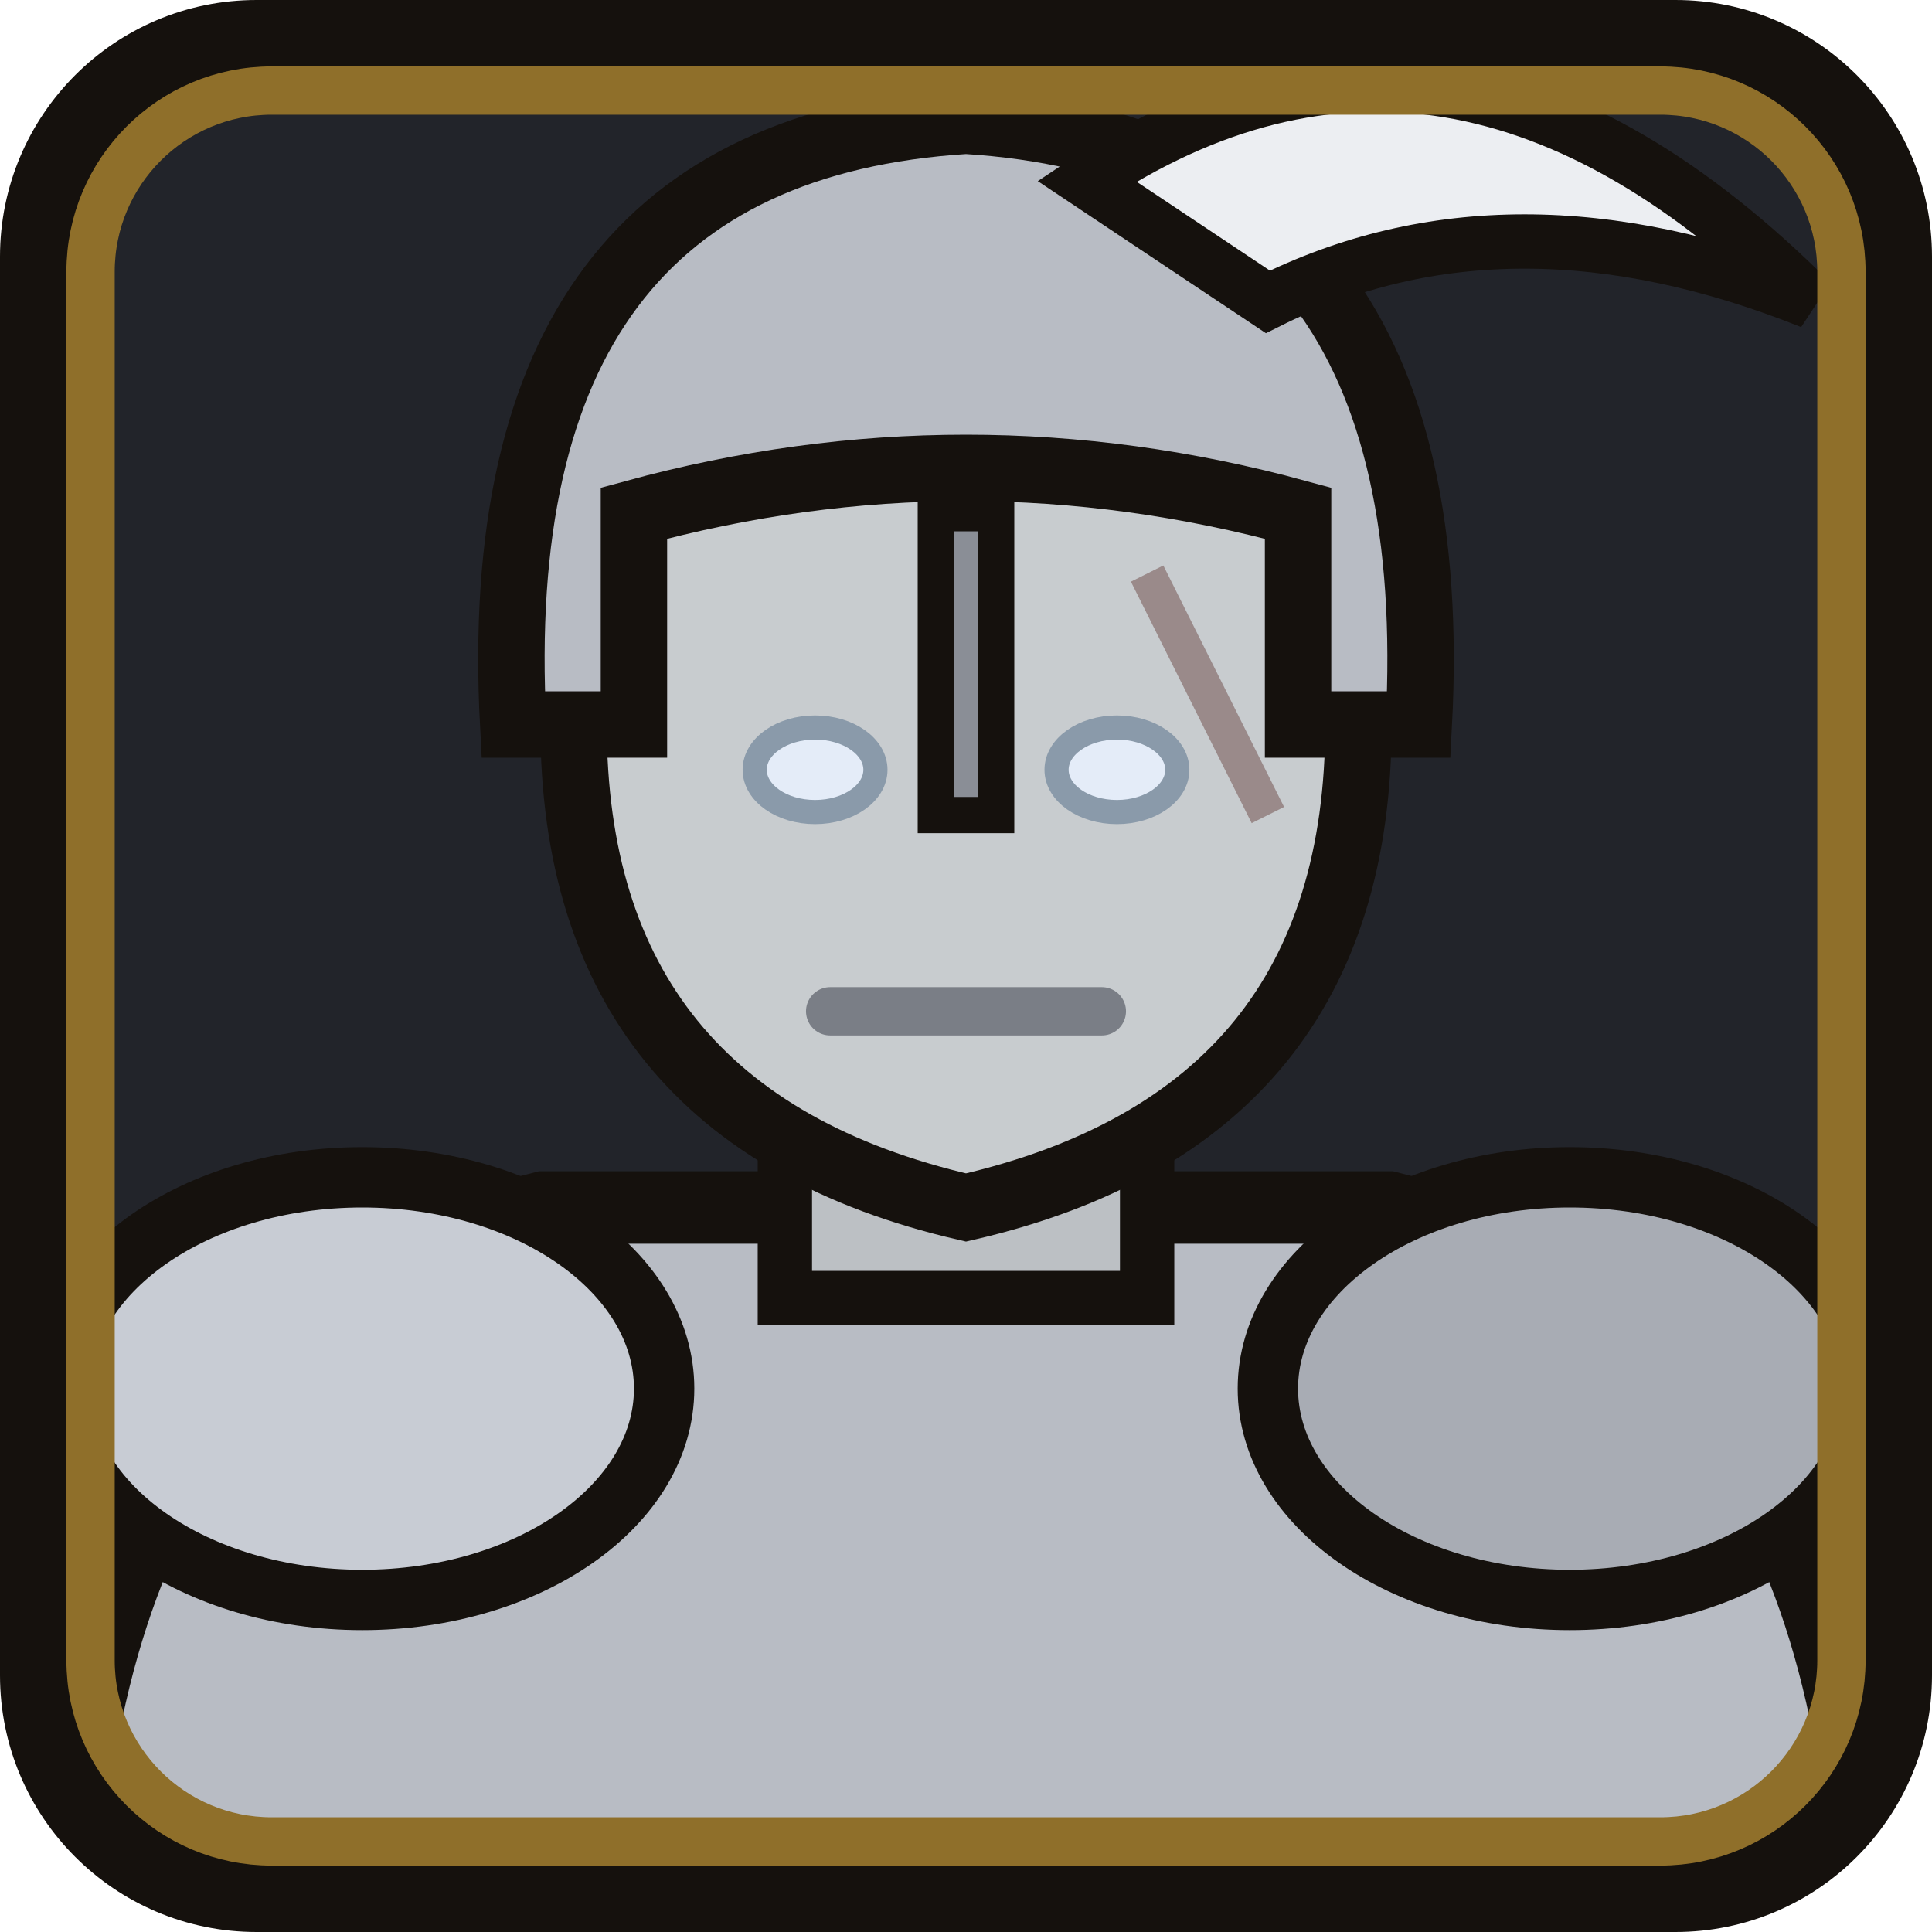
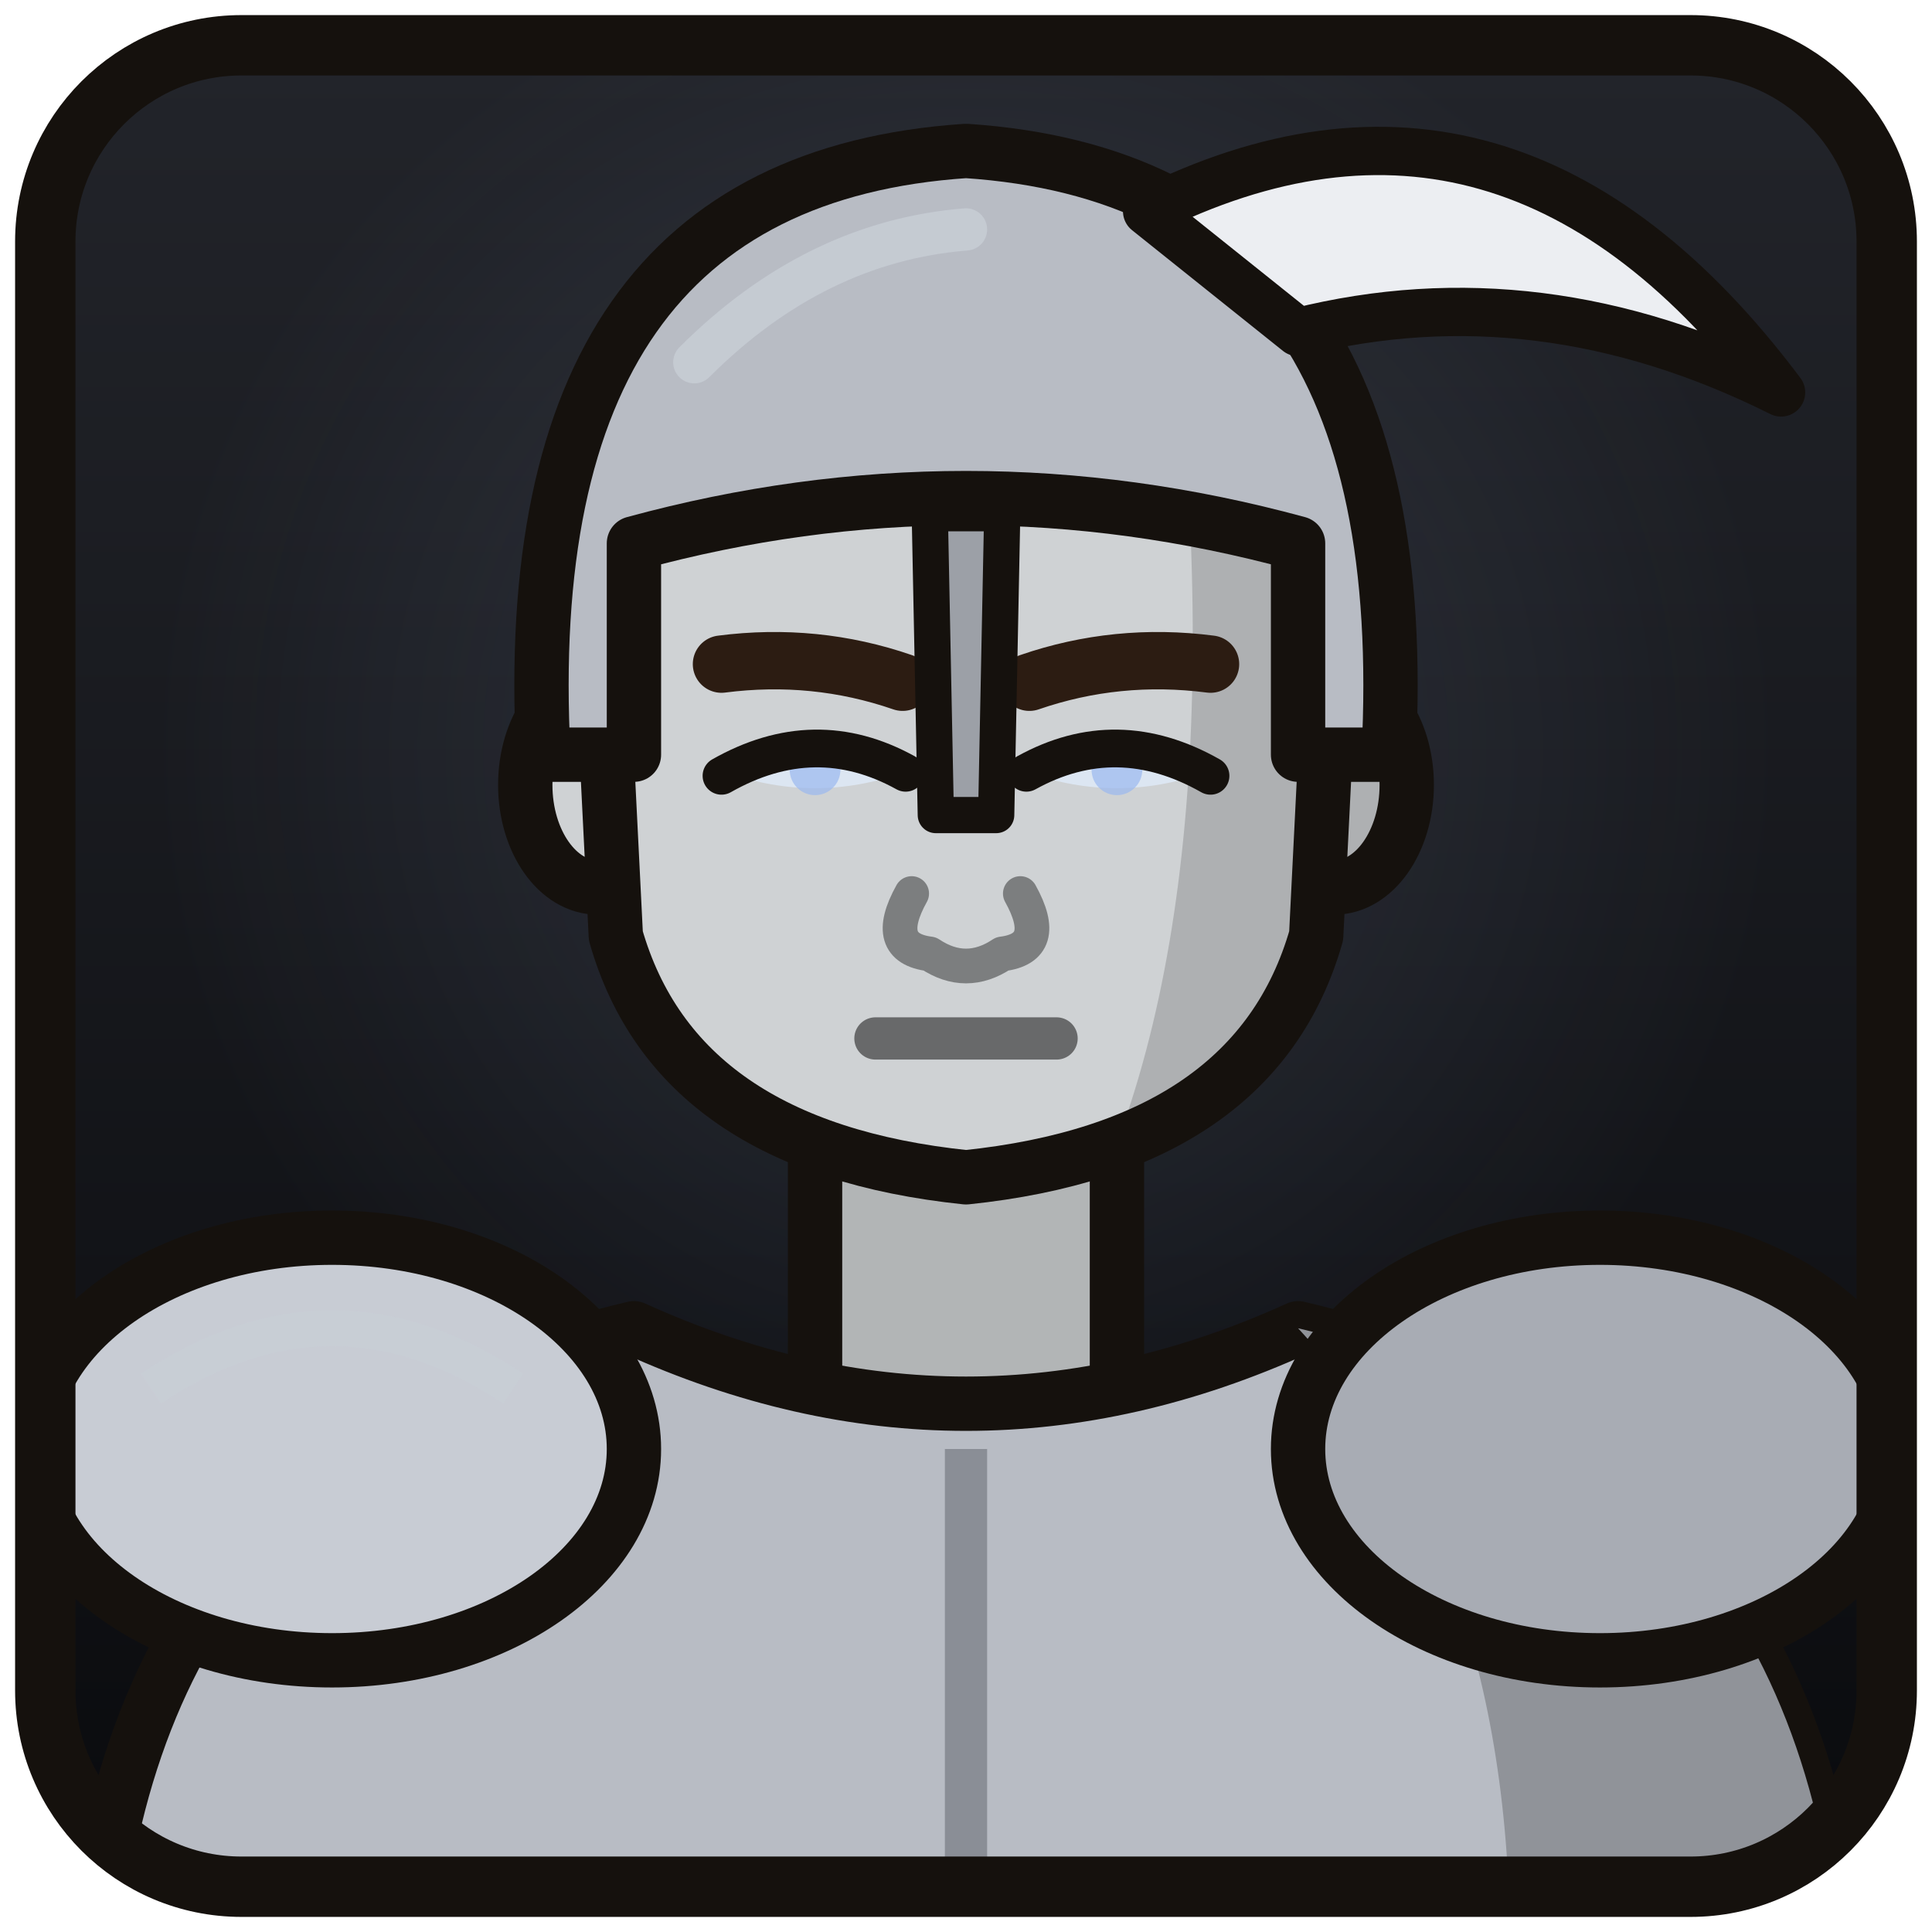
<svg xmlns="http://www.w3.org/2000/svg" width="256" height="256" viewBox="0 0 64 64">
-   <clipPath id="c">
-     <rect x="3" y="3" width="58" height="58" rx="6" />
-   </clipPath>
-   <rect x="1.5" y="1.5" width="61" height="61" rx="7" fill="#22242a" stroke="#15110d" stroke-width="3" />
+   <defs>
+     <linearGradient id="bg" x1="0" y1="0" x2="0" y2="1">
+       <stop offset="0" stop-color="#22242a" />
+       <stop offset="1" stop-color="#0a0b0e" />
+     </linearGradient>
+     <radialGradient id="lt" cx="0.5" cy="0.38" r="0.45">
+       <stop offset="0" stop-color="#b8d0ff" stop-opacity="0.14" />
+       <stop offset="1" stop-color="#b8d0ff" stop-opacity="0" />
+     </radialGradient>
+     <clipPath id="c">
+       <rect x="2" y="2" width="60" height="60" rx="6" />
+     </clipPath>
+   </defs>
+   <rect x="2" y="2" width="60" height="60" rx="6" fill="url(#bg)" />
  <g clip-path="url(#c)">
-     <path d="M2 66 Q2 44 18 40 L46 40 Q62 44 62 66Z" fill="#b8bcc4" stroke="#15110d" stroke-width="2.4" />
-     <ellipse cx="12" cy="46" rx="10" ry="7" fill="#c8ccd4" stroke="#15110d" stroke-width="2" />
-     <ellipse cx="52" cy="46" rx="10" ry="7" fill="#a8acb4" stroke="#15110d" stroke-width="2" />
-     <rect x="26" y="34" width="12" height="9" fill="#bcc0c4" stroke="#15110d" stroke-width="1.8" />
-     <path d="M19 24 Q18 12 32 11 Q46 12 45 24 Q45 37 32 40 Q19 37 19 24Z" fill="#c8cccf" stroke="#15110d" stroke-width="2.2" />
-     <path d="M17 24 Q16 5 32 4 Q48 5 47 24 L43 24 L43 17 Q32 14 21 17 L21 24Z" fill="#b8bcc4" stroke="#15110d" stroke-width="2.2" />
-     <path d="M31 17 L31 27 L33 27 L33 17Z" fill="#8a8e96" stroke="#15110d" stroke-width="1.2" />
-     <path d="M36 6 Q48 -2 60 10 Q50 6 42 10Z" fill="#eceef2" stroke="#15110d" stroke-width="1.8" />
-     <ellipse cx="27" cy="25.5" rx="2" ry="1.4" fill="#e4ecf8" stroke="#8a9aaa" stroke-width="0.8" />
-     <ellipse cx="37" cy="25.5" rx="2" ry="1.4" fill="#e4ecf8" stroke="#8a9aaa" stroke-width="0.8" />
-     <path d="M38 19 L42 27" stroke="#9a8a8a" stroke-width="1.2" />
-     <path d="M27.5 33.5 L36.5 33.5" stroke="#7a7e86" stroke-width="1.6" stroke-linecap="round" />
+     <rect x="2" y="2" width="60" height="60" fill="url(#lt)" />
+     <rect x="27.0" y="33" width="10" height="14" fill="#b2b5b6" stroke="#15110d" stroke-width="1.8" />
+     <path d="M3 66 Q4 48 21 44 Q32 49 43 44 Q60 48 61 66Z" fill="#b8bcc4" stroke="#15110d" stroke-width="1.8" stroke-linejoin="round" />
+     <path d="M43 44 Q60 48 61 66 L50 66 Q50.4 52 43 44Z" fill="#909399" />
+     <path fill="none" d="M32 48 L32 66" stroke="#8a8e96" stroke-width="1.4" />
+     <ellipse cx="11" cy="48" rx="10" ry="7" fill="#c8ccd4" stroke="#15110d" stroke-width="1.8" />
+     <ellipse cx="53" cy="48" rx="10" ry="7" fill="#a8acb4" stroke="#15110d" stroke-width="1.8" />
+     <path fill="none" d="M5 46 Q11 42 17 46" stroke="#c8ced6" stroke-width="1.2" opacity="0.6" />
+     <ellipse cx="19.8" cy="26" rx="2.4" ry="3.4" fill="#cfd2d4" stroke="#15110d" stroke-width="1.8" />
+     <ellipse cx="44.2" cy="26" rx="2.4" ry="3.4" fill="#aeb0b2" stroke="#15110d" stroke-width="1.8" />
+     <defs>
+       <clipPath id="face">
+         <path fill="none" d="M20 23 Q20 10 32 10 Q44 10 44 23 L43.6 31 Q41.6 38 32 39 Q22.4 38 20.4 31Z" />
+       </clipPath>
+     </defs>
+     <path d="M20 23 Q20 10 32 10 Q44 10 44 23 L43.6 31 Q41.6 38 32 39 Q22.4 38 20.4 31Z" fill="#cfd2d4" />
+     <path d="M38.6 8 Q46 14 46 24 Q46 34 35.6 41 Q41.4 30 38.6 8Z" fill="#aeb0b2" clip-path="url(#face)" />
+     <path fill="none" d="M20 23 Q20 10 32 10 Q44 10 44 23 L43.6 31 Q41.6 38 32 39 Q22.4 38 20.4 31Z" stroke="#15110d" stroke-width="1.8" stroke-linejoin="round" />
+     <path d="M24.1 25.6 Q27.0 24.24 29.9 25.6 Q27.0 26.62 24.1 25.6Z" fill="#dce6f2" />
+     <circle cx="27.0" cy="25.50" r="0.84" fill="#9ab8f0" opacity="0.7" />
+     <path fill="none" d="M23.9 25.7 Q27.0 23.94 30.0 25.6" stroke="#15110d" stroke-width="1.25" stroke-linecap="round" />
+     <path d="M39.9 25.6 Q37.0 24.24 34.1 25.6 Q37.0 26.62 39.9 25.6Z" fill="#dce6f2" />
+     <circle cx="37.0" cy="25.50" r="0.84" fill="#9ab8f0" opacity="0.7" />
+     <path fill="none" d="M40.1 25.7 Q37.0 23.94 34.0 25.6" stroke="#15110d" stroke-width="1.25" stroke-linecap="round" />
+     <path fill="none" d="M23.9 22.0 Q27.0 21.6 29.9 22.6" stroke="#2c1c12" stroke-width="1.9" stroke-linecap="round" />
+     <path fill="none" d="M40.1 22.0 Q37.0 21.6 34.1 22.6" stroke="#2c1c12" stroke-width="1.9" stroke-linecap="round" />
+     <path fill="none" d="M30.2 29.6 Q29.2 31.4 30.8 31.6 Q32 32.4 33.2 31.6 Q34.8 31.4 33.8 29.6" stroke="#7c7e7f" stroke-width="1.15" stroke-linecap="round" stroke-linejoin="round" />
+     <path fill="none" d="M29 34.4 L35 34.4" stroke="#68696a" stroke-width="1.4" stroke-linecap="round" />
+     <path d="M20 20 Q20 9.5 32 9 Q44 9.5 44 20 Q41 13.2 32 12.6 Q23 13.2 20 20Z" fill="#3a2618" stroke="#15110d" stroke-width="1.8" stroke-linejoin="round" />
+     <path fill="none" d="M25 11.4 Q29 9.6 34 9.8" stroke="#48301e" stroke-width="1.1" opacity="0.6" stroke-linecap="round" />
+     <path d="M18 25 Q17 6 32 5 Q47 6 46 25 L43 25 L43 18 Q32 15 21 18 L21 25Z" fill="#b8bcc4" stroke="#15110d" stroke-width="1.8" stroke-linejoin="round" />
+     <path d="M30.8 17 L33.2 17 L33 27 L31 27Z" fill="#9ca0a7" stroke="#15110d" stroke-width="1.2" stroke-linejoin="round" />
+     <path fill="none" d="M23 12 Q27 8 32 7.6" stroke="#c8ced6" stroke-width="1.4" stroke-linecap="round" opacity="0.8" />
+     <path d="M38 7 Q50 1 59 13 Q51 9 43 11Z" fill="#eceef2" stroke="#15110d" stroke-width="1.6" stroke-linejoin="round" />
  </g>
-   <rect x="3" y="3" width="58" height="58" rx="6" fill="none" stroke="#8f6f2a" stroke-width="1.6" />
+   <rect x="1.5" y="1.5" width="61" height="61" rx="6.5" fill="none" stroke="#15110d" stroke-width="2" />
</svg>
